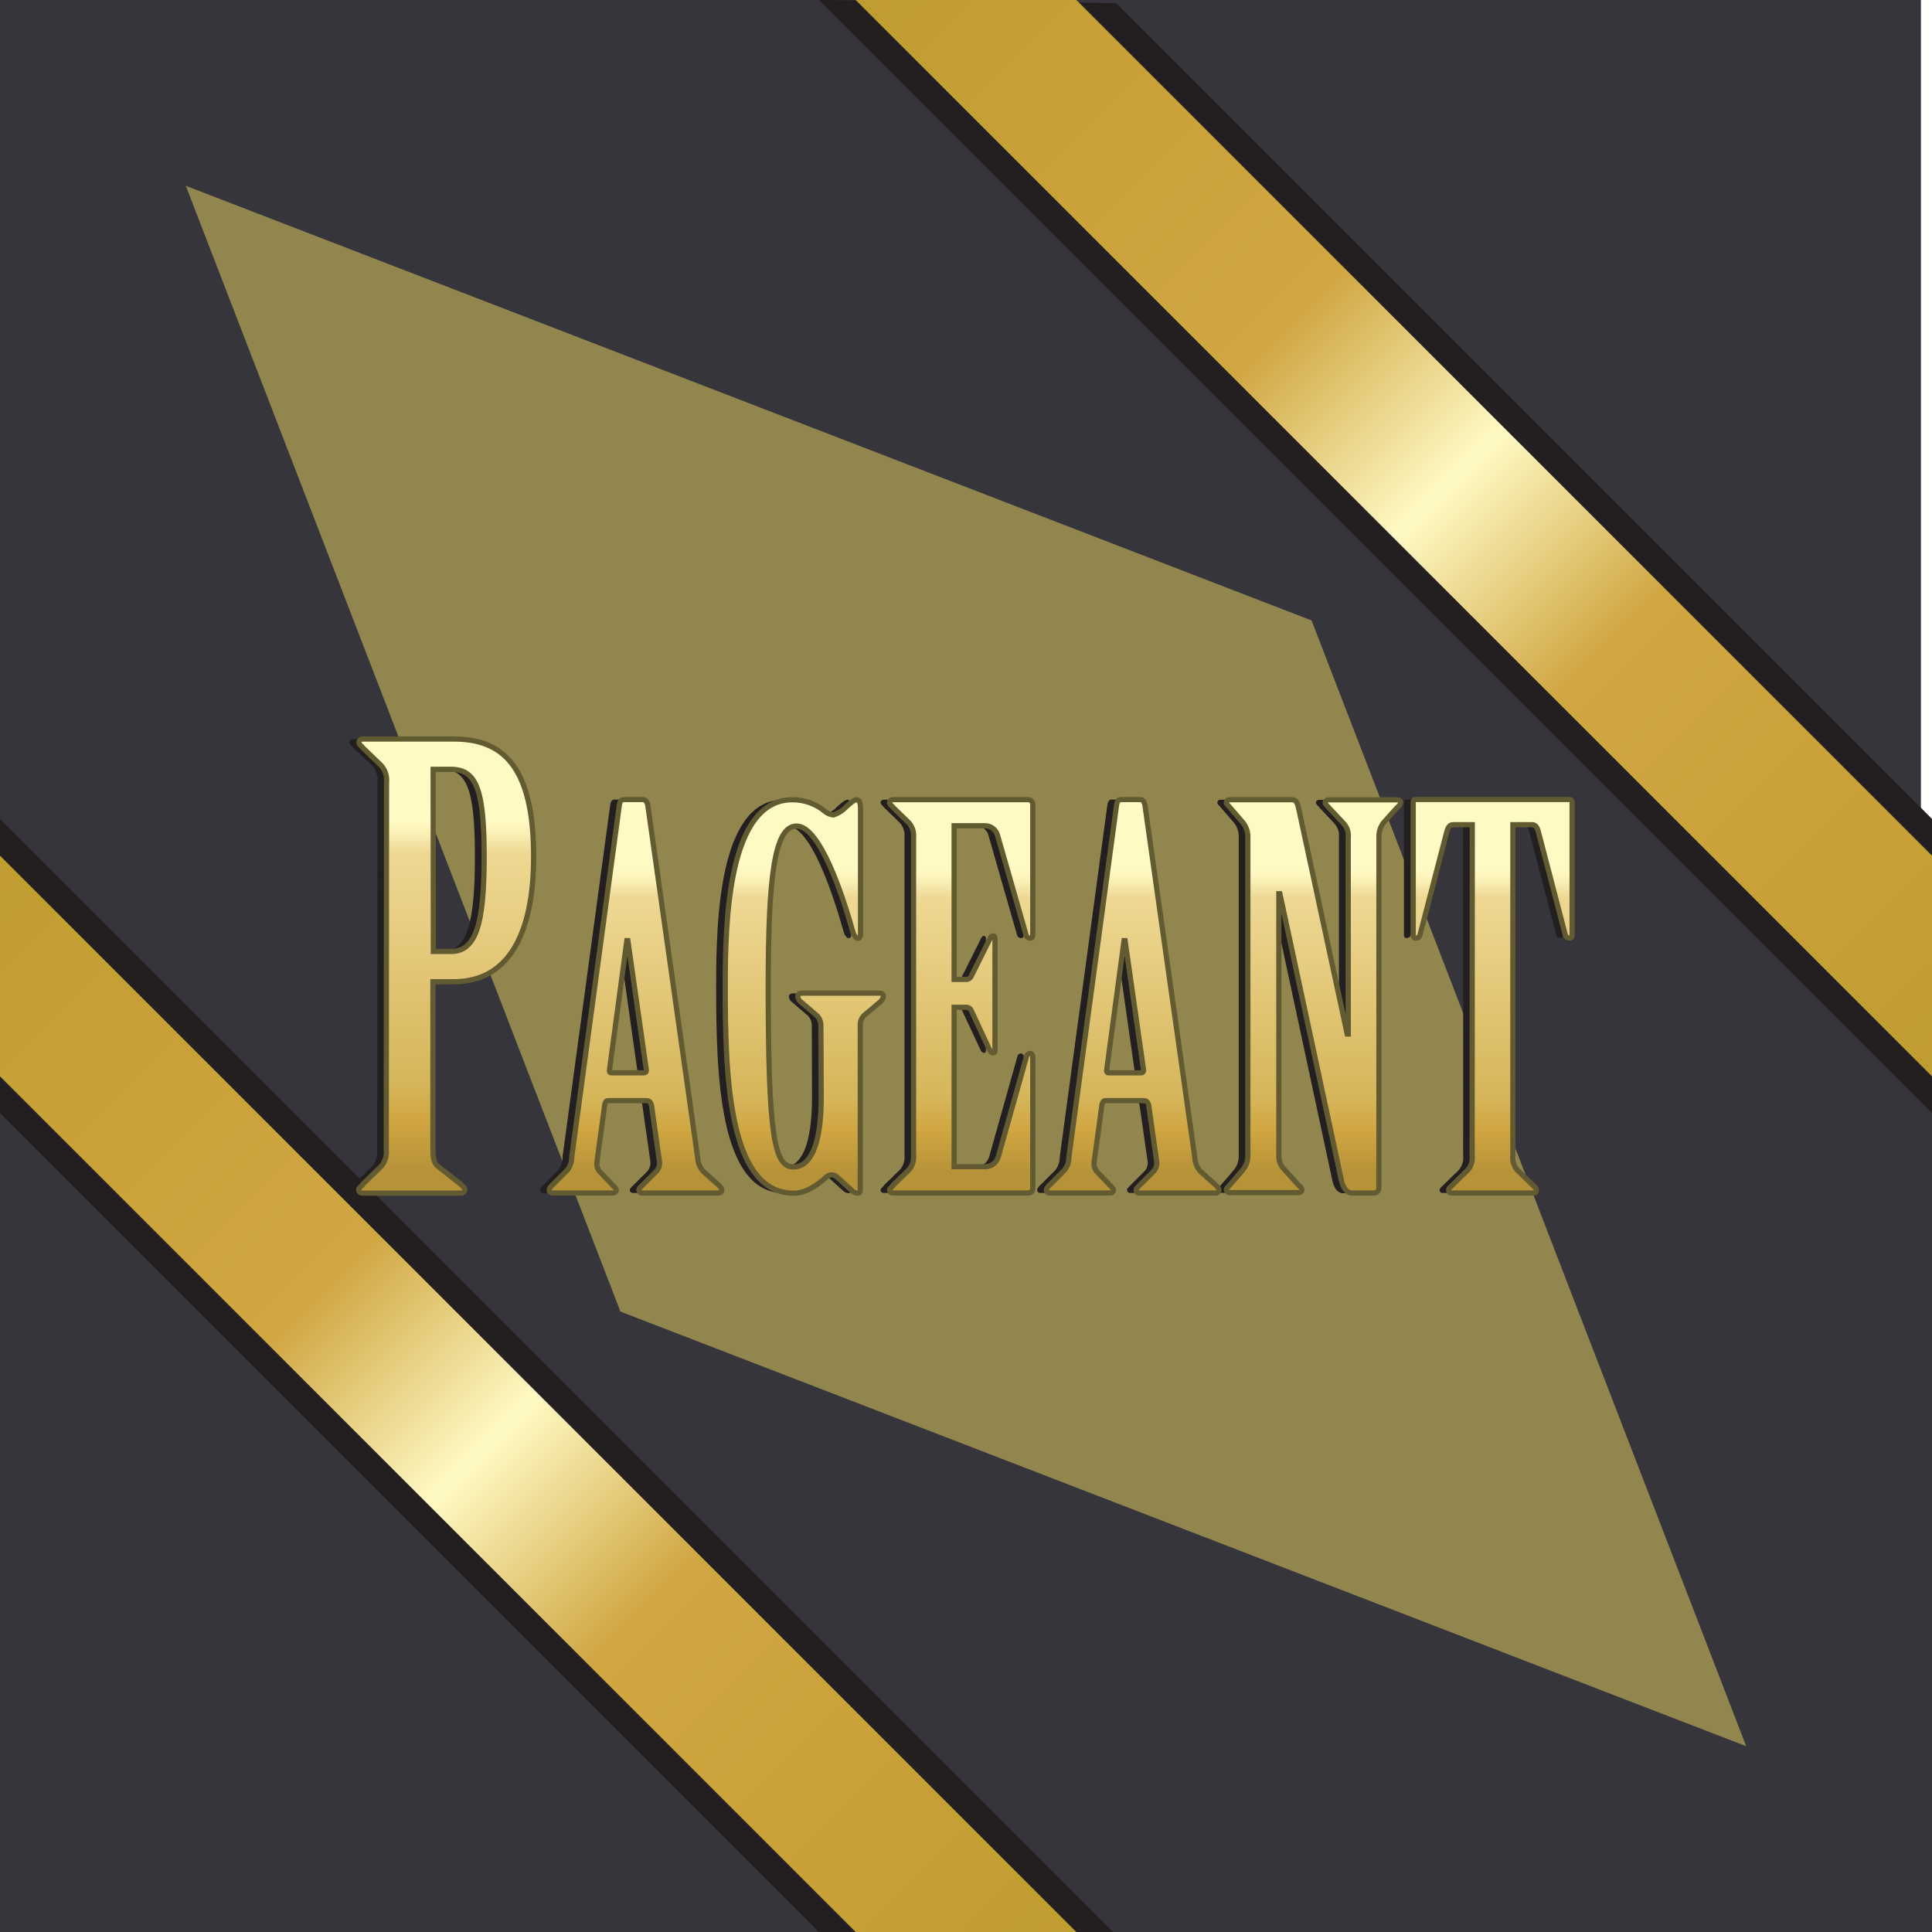
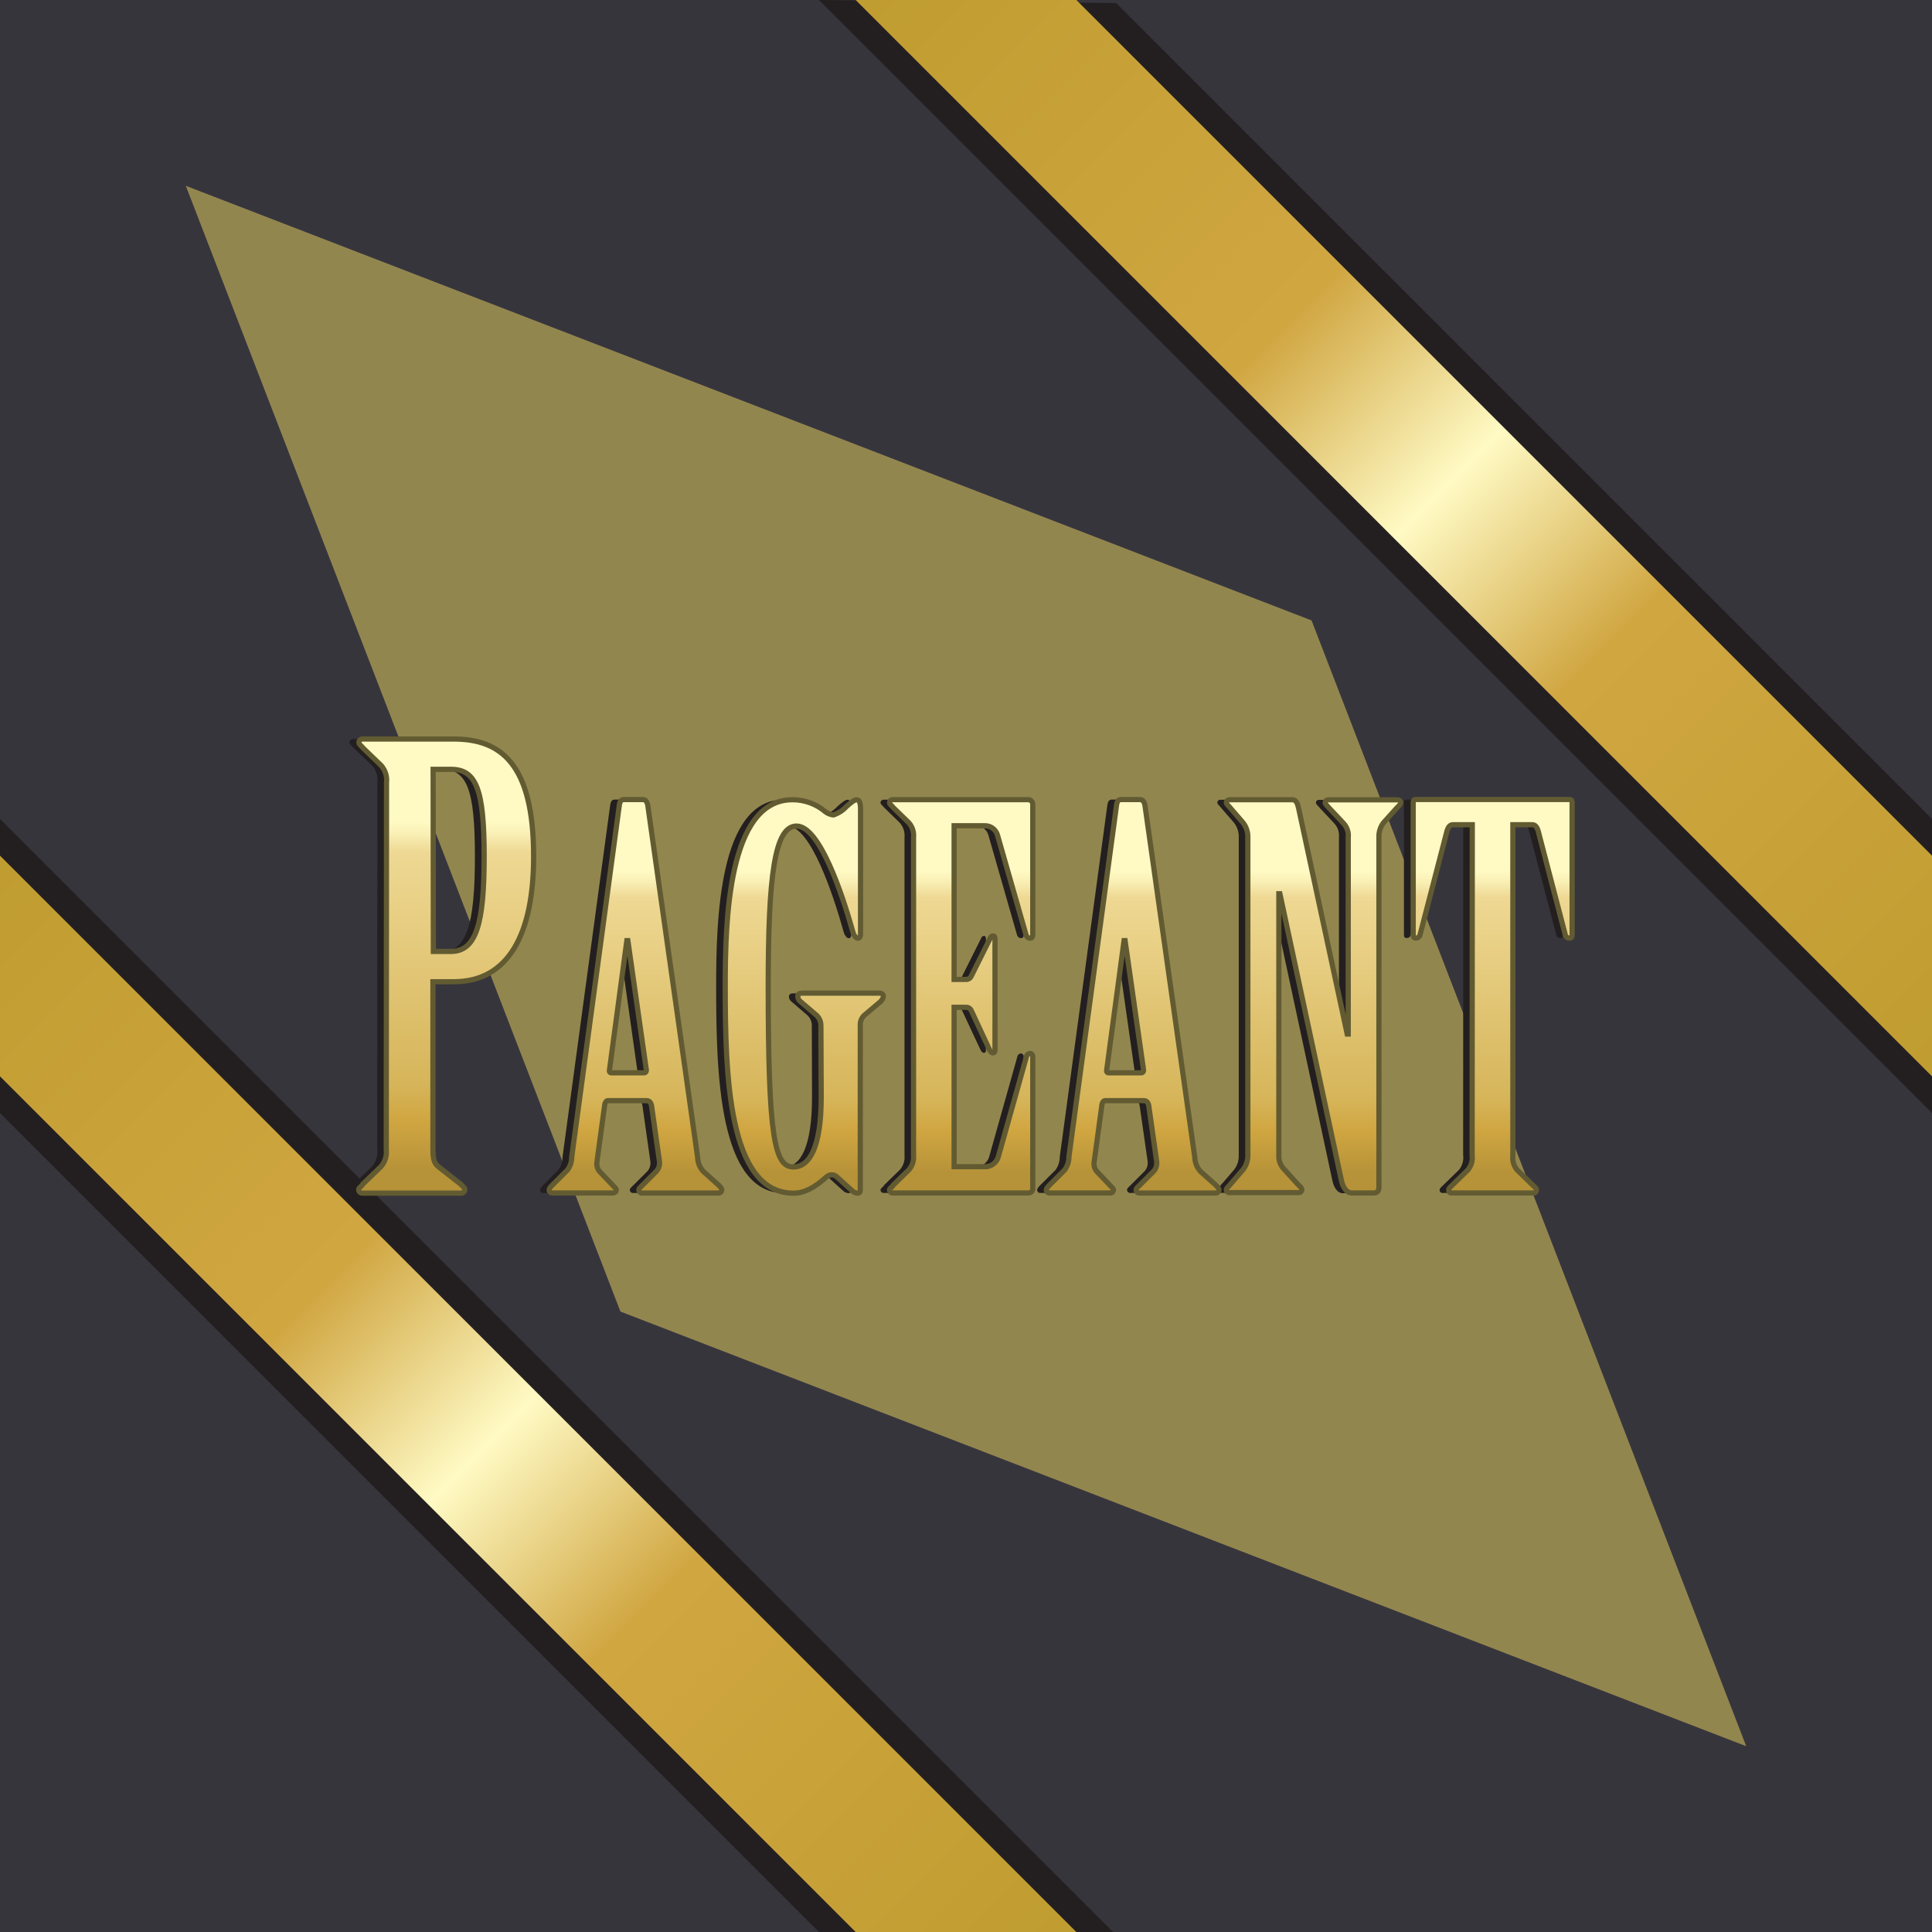
<svg xmlns="http://www.w3.org/2000/svg" xmlns:xlink="http://www.w3.org/1999/xlink" viewBox="0 0 371.43 371.43">
  <defs>
    <style>.cls-1{fill:#37353c;}.cls-2{fill:#92864f;}.cls-3{fill:#231f20;}.cls-4{fill:url(#linear-gradient);}.cls-5{fill:url(#linear-gradient-2);}.cls-6{fill:url(#New_Gradient_Swatch_copy_2);}.cls-7{fill:url(#New_Gradient_Swatch_copy_2-2);}.cls-8{fill:url(#New_Gradient_Swatch_copy_2-3);}.cls-9{fill:url(#New_Gradient_Swatch_copy_2-4);}.cls-10{fill:url(#New_Gradient_Swatch_copy_2-5);}.cls-11{fill:url(#New_Gradient_Swatch_copy_2-6);}.cls-12{fill:url(#New_Gradient_Swatch_copy_2-7);}.cls-13{fill:none;stroke:#625b32;stroke-miterlimit:10;}</style>
    <linearGradient id="linear-gradient" x1="2241.9" y1="2549.57" x2="2448.82" y2="2342.64" gradientTransform="translate(-2353.25 2623.93) rotate(-90)" gradientUnits="userSpaceOnUse">
      <stop offset="0" stop-color="#c09d30" />
      <stop offset="0.35" stop-color="#d0a641" />
      <stop offset="0.5" stop-color="#fffac4" />
      <stop offset="0.65" stop-color="#d0a641" />
      <stop offset="1" stop-color="#c09d30" />
    </linearGradient>
    <linearGradient id="linear-gradient-2" x1="2427.61" y1="2735.29" x2="2634.54" y2="2528.36" xlink:href="#linear-gradient" />
    <linearGradient id="New_Gradient_Swatch_copy_2" x1="85.77" y1="142.08" x2="85.77" y2="229.35" gradientUnits="userSpaceOnUse">
      <stop offset="0.18" stop-color="#fffac4" />
      <stop offset="0.21" stop-color="#f9efb4" />
      <stop offset="0.25" stop-color="#eed893" />
      <stop offset="0.76" stop-color="#d6b55a" />
      <stop offset="0.84" stop-color="#d0a641" />
      <stop offset="0.95" stop-color="#b69238" />
    </linearGradient>
    <linearGradient id="New_Gradient_Swatch_copy_2-2" x1="122.17" y1="153.71" x2="122.17" y2="229.35" xlink:href="#New_Gradient_Swatch_copy_2" />
    <linearGradient id="New_Gradient_Swatch_copy_2-3" x1="154.59" y1="153.71" x2="154.59" y2="229.35" xlink:href="#New_Gradient_Swatch_copy_2" />
    <linearGradient id="New_Gradient_Swatch_copy_2-4" x1="184.79" y1="153.71" x2="184.79" y2="229.35" xlink:href="#New_Gradient_Swatch_copy_2" />
    <linearGradient id="New_Gradient_Swatch_copy_2-5" x1="217.76" y1="153.71" x2="217.76" y2="229.35" xlink:href="#New_Gradient_Swatch_copy_2" />
    <linearGradient id="New_Gradient_Swatch_copy_2-6" x1="252.5" y1="153.71" x2="252.5" y2="229.35" xlink:href="#New_Gradient_Swatch_copy_2" />
    <linearGradient id="New_Gradient_Swatch_copy_2-7" x1="286.94" y1="153.71" x2="286.94" y2="229.35" xlink:href="#New_Gradient_Swatch_copy_2" />
  </defs>
  <g id="Pageant">
-     <rect class="cls-1" x="-2.13" width="371.43" height="371.43" />
+     <rect class="cls-1" width="371.43" height="371.43" />
    <g id="Pageant-2" data-name="Pageant">
      <polygon class="cls-1" points="0 164.5 0 0 164.5 0 371.43 206.93 371.43 371.43 206.93 371.43 0 164.5" />
      <polygon class="cls-2" points="35.72 35.72 252.15 119.28 335.71 335.71 119.28 252.15 35.72 35.72" />
      <polygon class="cls-3" points="0 214 157.43 371.43 214 371.43 0 157.43 0 214" />
      <polygon class="cls-3" points="371.43 157.43 214.59 0.59 157.43 0 371.43 214 371.43 157.43" />
      <polygon class="cls-4" points="0 206.93 164.5 371.43 206.93 371.43 0 164.5 0 206.93" />
      <polygon class="cls-5" points="371.43 164.5 206.93 0 164.5 0 371.43 206.93 371.43 164.5" />
    </g>
    <path class="cls-3" d="M72.57,150.46a4.3,4.3,0,0,0-1-3.26L68,143.83c-.23-.35-.82-.7-.82-1.05a.68.68,0,0,1,.7-.7H85.48c9.08,0,15.36,4.77,15.36,22.58,0,15-4.89,24.08-15.36,24.08h-4V221c0,1.39.11,2.56,1,3.26l4.31,3.37c.35.35.81.7.81,1.05a.67.67,0,0,1-.7.7H67.91a.68.68,0,0,1-.7-.7c0-.35.59-.58.82-1.05l3.49-3.37a4.3,4.3,0,0,0,1-3.26Zm9,32.46H84.9c4.89,0,6.4-5.35,6.4-18.26s-1.51-16.76-6.4-16.76H81.53Z" />
    <path class="cls-3" d="M123.5,212.5c-.1-.5-.4-.9-.91-.9h-7.46c-.3,0-.5.3-.61.7L113,223.4a2.26,2.26,0,0,0,.51,1.81l2.21,2.32c.41.5,1,.91,1,1.21a.61.61,0,0,1-.7.61h-11.6a.59.59,0,0,1-.61-.61c0-.3.41-.71.71-1l2.82-2.82a4.15,4.15,0,0,0,.81-2.52l9.18-67.77c.1-.5.3-.91.8-.91h3.74c.5,0,.8.51.9,1.11l9.58,67.67a4.18,4.18,0,0,0,1.11,2.72l2.93,2.62c.3.31.6.61.6.91a.61.61,0,0,1-.7.61H121.79c-.51,0-.71-.31-.71-.61s.4-.6.71-.91l2.72-2.72a2.45,2.45,0,0,0,.5-2Zm-1.41-6.25c.3,0,.5-.3.4-.7L119,180.84h-.2l-3.33,24.81c-.1.4.1.6.3.6Z" />
    <path class="cls-3" d="M156.07,197.18A2.66,2.66,0,0,0,155,195l-2.82-2.42a1.23,1.23,0,0,1-.51-1c0-.4.31-.61.81-.61h14.93c.4,0,.7.21.7.61s-.2.6-.5,1L164.64,195a2.49,2.49,0,0,0-1,2.22v31.66a.48.48,0,0,1-.5.51,1.56,1.56,0,0,1-1-.41l-3-2.72a1.47,1.47,0,0,0-1-.4,1.64,1.64,0,0,0-1,.4c-2.12,1.92-4.13,3.13-6.35,3.13-12.61,0-13.11-23-13.11-39.84,0-12.4.5-35.8,12.9-35.8a9.75,9.75,0,0,1,6.36,2.32,3.12,3.12,0,0,0,1.51.61,5.89,5.89,0,0,0,2.52-1.62c.91-.8,1.51-1.31,2-1.31s.7.71.7,1.72v24.2c0,.4-.2.71-.5.71s-.71-.41-.91-1c-2.12-7.57-6.45-20.57-10.89-20.57-4.23,0-5.44,9.58-5.44,30.85,0,29,1.21,34.69,4.84,34.69,3.12,0,5.34-3.83,5.34-13.41Z" />
    <path class="cls-3" d="M181.68,188.3h2.22a1.09,1.09,0,0,0,1.11-.7l3.53-7.06c.2-.41.3-.61.61-.61s.4.2.4.61v21.38c0,.3-.1.5-.4.5s-.51-.3-.71-.71L185,194.35a1.09,1.09,0,0,0-1.11-.7h-2.22V224.3h5.75a2.64,2.64,0,0,0,2.72-1.81l5.45-19.36a.73.73,0,0,1,.71-.61.56.56,0,0,1,.5.61v25.31a.83.83,0,0,1-.81.91H169.88a.58.58,0,0,1-.6-.61c0-.3.5-.5.7-.91l3-2.92a3.68,3.68,0,0,0,.91-2.83V161a3.67,3.67,0,0,0-.91-2.82l-3-2.92c-.2-.31-.7-.61-.7-.91a.58.58,0,0,1,.6-.61H196a.89.89,0,0,1,.81.91v25.11c0,.4-.2.61-.5.61a.86.86,0,0,1-.81-.71l-5.45-19a2.5,2.5,0,0,0-2.62-1.91h-5.75Z" />
    <path class="cls-3" d="M219.09,212.5c-.1-.5-.4-.9-.9-.9h-7.47c-.3,0-.5.3-.6.7l-1.51,11.1a2.3,2.3,0,0,0,.5,1.81l2.22,2.32c.4.5,1,.91,1,1.21s-.2.61-.71.61H200a.58.58,0,0,1-.6-.61c0-.3.4-.71.7-1l2.83-2.82a4.28,4.28,0,0,0,.81-2.52l9.17-67.77c.1-.5.3-.91.81-.91h3.73c.5,0,.81.51.91,1.11L228,222.49a4.13,4.13,0,0,0,1.11,2.72l2.92,2.62c.3.31.61.61.61.91a.62.62,0,0,1-.71.61H217.38a.62.62,0,0,1-.71-.61c0-.3.41-.6.71-.91l2.72-2.72a2.41,2.41,0,0,0,.51-2Zm-1.41-6.25c.3,0,.51-.3.4-.7l-3.52-24.71h-.21L211,205.65c-.11.4.1.6.3.6Z" />
    <path class="cls-3" d="M238.15,161a4.28,4.28,0,0,0-.91-2.82l-2.52-2.92c-.2-.31-.7-.61-.7-1a.57.57,0,0,1,.6-.51h12.1c.71,0,1,.71,1.21,1.72l9.28,43.36h.2V161a3.44,3.44,0,0,0-.91-2.72l-2.82-3c-.2-.31-.7-.61-.7-1a.57.57,0,0,1,.6-.51h13.31a.57.57,0,0,1,.61.51c0,.4-.41.7-.71,1l-2.52,2.92a4.28,4.28,0,0,0-.91,2.82v67.27c0,.7-.3,1.11-1,1.11h-4.23c-.91,0-1.72-1-2-2.53l-11.8-55h-.2v50.22a3.5,3.5,0,0,0,1,2.73l2.72,3c.3.31.71.61.71,1a.57.57,0,0,1-.61.51H234.62a.57.57,0,0,1-.6-.51c0-.4.5-.7.7-1l2.52-2.92a4.29,4.29,0,0,0,.91-2.83Z" />
    <path class="cls-3" d="M281.31,158.55h-3.73c-.61,0-.91.51-1.11,1.11l-5.24,20.07a.79.79,0,0,1-.81.61c-.4,0-.51-.21-.51-.71V154.12a.47.47,0,0,1,.51-.41H300a.46.46,0,0,1,.5.41v25.51c0,.5-.1.71-.5.71a.77.77,0,0,1-.81-.61l-5.25-20.07c-.2-.6-.5-1.11-1.1-1.11h-3.74v63.53a3.65,3.65,0,0,0,.81,2.83l3,2.92c.3.31.7.61.7.91a.53.53,0,0,1-.6.61H277.38a.54.54,0,0,1-.61-.61c0-.3.41-.6.71-.91l3-2.92a3.65,3.65,0,0,0,.81-2.83Z" />
    <path class="cls-6" d="M74.31,150.46a4.26,4.26,0,0,0-1-3.26l-3.49-3.37c-.23-.35-.81-.7-.81-1.05a.67.67,0,0,1,.7-.7H87.23c9.07,0,15.36,4.77,15.36,22.58,0,15-4.89,24.08-15.36,24.08h-4V221c0,1.39.12,2.56,1,3.26l4.3,3.37c.35.35.82.7.82,1.05a.68.68,0,0,1-.7.7H69.66a.67.67,0,0,1-.7-.7c0-.35.58-.58.81-1.05l3.49-3.37a4.26,4.26,0,0,0,1-3.26Zm9,32.46h3.37c4.89,0,6.4-5.35,6.4-18.26s-1.51-16.76-6.4-16.76H83.27Z" />
    <path class="cls-7" d="M125.25,212.5c-.11-.5-.41-.9-.91-.9h-7.47c-.3,0-.5.3-.6.7l-1.51,11.1a2.3,2.3,0,0,0,.5,1.81l2.22,2.32c.4.5,1,.91,1,1.21s-.2.61-.71.61H106.19a.59.59,0,0,1-.61-.61c0-.3.4-.71.71-1l2.82-2.82a4.21,4.21,0,0,0,.81-2.52l9.17-67.77c.1-.5.31-.91.81-.91h3.73c.51,0,.81.51.91,1.11l9.58,67.67a4.13,4.13,0,0,0,1.11,2.72l2.92,2.62c.31.31.61.61.61.91s-.2.61-.71.61H123.53a.62.62,0,0,1-.71-.61c0-.3.41-.6.71-.91l2.72-2.72a2.41,2.41,0,0,0,.51-2Zm-1.42-6.25c.31,0,.51-.3.41-.7l-3.53-24.71h-.2l-3.33,24.81c-.1.4.1.6.3.6Z" />
    <path class="cls-8" d="M157.82,197.18a2.69,2.69,0,0,0-1.11-2.22l-2.83-2.42a1.25,1.25,0,0,1-.5-1c0-.4.3-.61.81-.61h14.92c.4,0,.71.21.71.61s-.21.6-.51,1L166.39,195a2.47,2.47,0,0,0-1,2.22v31.66a.48.48,0,0,1-.5.51,1.54,1.54,0,0,1-1-.41l-3-2.72a1.44,1.44,0,0,0-1-.4,1.66,1.66,0,0,0-1,.4c-2.11,1.92-4.13,3.13-6.35,3.13-12.6,0-13.11-23-13.11-39.84,0-12.4.51-35.8,12.91-35.8a9.72,9.72,0,0,1,6.35,2.32,3.15,3.15,0,0,0,1.52.61,5.89,5.89,0,0,0,2.52-1.62c.9-.8,1.51-1.31,2-1.31s.71.71.71,1.72v24.2c0,.4-.2.71-.5.71s-.71-.41-.91-1c-2.12-7.57-6.46-20.57-10.89-20.57-4.24,0-5.45,9.58-5.45,30.85,0,29,1.21,34.69,4.84,34.69,3.13,0,5.35-3.83,5.35-13.41Z" />
    <path class="cls-9" d="M183.43,188.3h2.22a1.1,1.1,0,0,0,1.11-.7l3.52-7.06c.21-.41.31-.61.61-.61s.4.2.4.61v21.38c0,.3-.1.5-.4.5s-.5-.3-.71-.71l-3.42-7.36a1.1,1.1,0,0,0-1.11-.7h-2.22V224.3h5.75a2.64,2.64,0,0,0,2.72-1.81l5.44-19.36a.74.74,0,0,1,.71-.61.56.56,0,0,1,.5.61v25.31a.83.83,0,0,1-.8.91H171.63a.59.59,0,0,1-.61-.61c0-.3.51-.5.71-.91l3-2.92a3.72,3.72,0,0,0,.9-2.83V161a3.71,3.71,0,0,0-.9-2.82l-3-2.92c-.2-.31-.71-.61-.71-.91a.59.59,0,0,1,.61-.61h26.12a.89.89,0,0,1,.8.91v25.11c0,.4-.2.61-.5.61a.87.87,0,0,1-.81-.71l-5.44-19a2.5,2.5,0,0,0-2.62-1.91h-5.75Z" />
    <path class="cls-10" d="M220.84,212.5c-.1-.5-.4-.9-.91-.9h-7.46c-.3,0-.51.3-.61.7l-1.51,11.1a2.26,2.26,0,0,0,.51,1.81l2.21,2.32c.41.5,1,.91,1,1.21a.61.61,0,0,1-.7.61h-11.6a.59.59,0,0,1-.61-.61c0-.3.41-.71.71-1l2.82-2.82a4.15,4.15,0,0,0,.81-2.52l9.18-67.77c.1-.5.3-.91.8-.91h3.74c.5,0,.8.51.9,1.11l9.58,67.67a4.18,4.18,0,0,0,1.11,2.72l2.93,2.62c.3.31.6.61.6.91a.61.61,0,0,1-.7.61H219.12a.61.61,0,0,1-.7-.61c0-.3.4-.6.7-.91l2.73-2.72a2.45,2.45,0,0,0,.5-2Zm-1.41-6.25c.3,0,.5-.3.4-.7l-3.53-24.71h-.2l-3.33,24.81c-.1.4.1.6.3.6Z" />
    <path class="cls-11" d="M239.9,161a4.34,4.34,0,0,0-.91-2.82l-2.52-2.92c-.2-.31-.71-.61-.71-1a.57.57,0,0,1,.61-.51h12.1c.7,0,1,.71,1.21,1.72L259,198.79h.2V161a3.44,3.44,0,0,0-.91-2.72l-2.82-3c-.21-.31-.71-.61-.71-1a.57.57,0,0,1,.61-.51h13.31a.57.57,0,0,1,.6.51c0,.4-.4.7-.7,1L266,158.15a4.33,4.33,0,0,0-.9,2.82v67.27c0,.7-.3,1.11-1,1.11h-4.24c-.9,0-1.71-1-2-2.53l-11.8-55h-.2v50.22a3.53,3.53,0,0,0,1,2.73l2.73,3c.3.31.7.61.7,1a.57.57,0,0,1-.6.51H236.37a.57.57,0,0,1-.61-.51c0-.4.51-.7.71-1l2.52-2.92a4.35,4.35,0,0,0,.91-2.83Z" />
    <path class="cls-12" d="M283.05,158.55h-3.73c-.6,0-.9.51-1.11,1.11L273,179.73a.77.77,0,0,1-.81.61c-.4,0-.5-.21-.5-.71V154.12a.46.46,0,0,1,.5-.41h29.55a.46.46,0,0,1,.5.41v25.51c0,.5-.1.71-.5.71a.78.78,0,0,1-.81-.61l-5.24-20.07c-.2-.6-.5-1.11-1.11-1.11h-3.73v63.53a3.65,3.65,0,0,0,.81,2.83l3,2.92c.3.31.71.61.71.91a.54.54,0,0,1-.61.61H279.12a.53.53,0,0,1-.6-.61c0-.3.4-.6.7-.91l3-2.92a3.68,3.68,0,0,0,.8-2.83Z" />
    <path class="cls-13" d="M74.31,150.46a4.26,4.26,0,0,0-1-3.26l-3.49-3.37c-.23-.35-.81-.7-.81-1.05a.67.67,0,0,1,.7-.7H87.23c9.07,0,15.36,4.77,15.36,22.58,0,15-4.89,24.08-15.36,24.08h-4V221c0,1.39.12,2.56,1,3.26l4.3,3.37c.35.35.82.7.82,1.05a.68.68,0,0,1-.7.7H69.66a.67.67,0,0,1-.7-.7c0-.35.58-.58.81-1.05l3.49-3.37a4.26,4.26,0,0,0,1-3.26Zm9,32.46h3.37c4.89,0,6.4-5.35,6.4-18.26s-1.51-16.76-6.4-16.76H83.27Z" />
    <path class="cls-13" d="M125.25,212.5c-.11-.5-.41-.9-.91-.9h-7.47c-.3,0-.5.3-.6.7l-1.51,11.1a2.3,2.3,0,0,0,.5,1.81l2.22,2.32c.4.5,1,.91,1,1.21s-.2.61-.71.61H106.19a.59.59,0,0,1-.61-.61c0-.3.4-.71.71-1l2.82-2.82a4.21,4.21,0,0,0,.81-2.52l9.17-67.77c.1-.5.31-.91.81-.91h3.73c.51,0,.81.51.91,1.11l9.58,67.67a4.13,4.13,0,0,0,1.11,2.72l2.92,2.62c.31.31.61.61.61.91s-.2.61-.71.61H123.53a.62.62,0,0,1-.71-.61c0-.3.41-.6.71-.91l2.72-2.72a2.41,2.41,0,0,0,.51-2Zm-1.42-6.25c.31,0,.51-.3.41-.7l-3.53-24.71h-.2l-3.33,24.81c-.1.4.1.6.3.6Z" />
    <path class="cls-13" d="M157.82,197.18a2.69,2.69,0,0,0-1.11-2.22l-2.83-2.42a1.25,1.25,0,0,1-.5-1c0-.4.3-.61.81-.61h14.92c.4,0,.71.21.71.61s-.21.6-.51,1L166.39,195a2.47,2.47,0,0,0-1,2.22v31.66a.48.48,0,0,1-.5.51,1.54,1.54,0,0,1-1-.41l-3-2.72a1.44,1.44,0,0,0-1-.4,1.66,1.66,0,0,0-1,.4c-2.11,1.92-4.13,3.13-6.35,3.13-12.6,0-13.11-23-13.11-39.84,0-12.4.51-35.8,12.91-35.8a9.72,9.72,0,0,1,6.35,2.32,3.15,3.15,0,0,0,1.52.61,5.89,5.89,0,0,0,2.52-1.62c.9-.8,1.51-1.31,2-1.31s.71.71.71,1.72v24.2c0,.4-.2.71-.5.71s-.71-.41-.91-1c-2.12-7.57-6.46-20.57-10.89-20.57-4.24,0-5.45,9.58-5.45,30.85,0,29,1.21,34.69,4.84,34.69,3.13,0,5.35-3.83,5.35-13.41Z" />
    <path class="cls-13" d="M183.43,188.3h2.22a1.1,1.1,0,0,0,1.11-.7l3.52-7.06c.21-.41.31-.61.61-.61s.4.2.4.61v21.38c0,.3-.1.5-.4.5s-.5-.3-.71-.71l-3.42-7.36a1.1,1.1,0,0,0-1.11-.7h-2.22V224.3h5.75a2.64,2.64,0,0,0,2.72-1.81l5.44-19.36a.74.74,0,0,1,.71-.61.56.56,0,0,1,.5.61v25.31a.83.83,0,0,1-.8.91H171.63a.59.59,0,0,1-.61-.61c0-.3.51-.5.71-.91l3-2.92a3.72,3.72,0,0,0,.9-2.83V161a3.71,3.71,0,0,0-.9-2.82l-3-2.92c-.2-.31-.71-.61-.71-.91a.59.59,0,0,1,.61-.61h26.12a.89.89,0,0,1,.8.91v25.11c0,.4-.2.61-.5.61a.87.87,0,0,1-.81-.71l-5.44-19a2.5,2.5,0,0,0-2.62-1.91h-5.75Z" />
    <path class="cls-13" d="M220.84,212.5c-.1-.5-.4-.9-.91-.9h-7.46c-.3,0-.51.3-.61.7l-1.51,11.1a2.26,2.26,0,0,0,.51,1.81l2.21,2.32c.41.5,1,.91,1,1.21a.61.61,0,0,1-.7.61h-11.6a.59.59,0,0,1-.61-.61c0-.3.41-.71.71-1l2.82-2.82a4.15,4.15,0,0,0,.81-2.52l9.18-67.77c.1-.5.3-.91.8-.91h3.74c.5,0,.8.51.9,1.11l9.58,67.67a4.18,4.18,0,0,0,1.11,2.72l2.93,2.62c.3.31.6.61.6.91a.61.61,0,0,1-.7.61H219.12a.61.61,0,0,1-.7-.61c0-.3.4-.6.7-.91l2.73-2.72a2.45,2.45,0,0,0,.5-2Zm-1.41-6.25c.3,0,.5-.3.4-.7l-3.53-24.71h-.2l-3.33,24.81c-.1.4.1.6.3.6Z" />
    <path class="cls-13" d="M239.9,161a4.34,4.34,0,0,0-.91-2.82l-2.52-2.92c-.2-.31-.71-.61-.71-1a.57.57,0,0,1,.61-.51h12.1c.7,0,1,.71,1.21,1.72L259,198.79h.2V161a3.44,3.44,0,0,0-.91-2.72l-2.82-3c-.21-.31-.71-.61-.71-1a.57.57,0,0,1,.61-.51h13.31a.57.57,0,0,1,.6.51c0,.4-.4.7-.7,1L266,158.15a4.33,4.33,0,0,0-.9,2.82v67.27c0,.7-.3,1.11-1,1.11h-4.24c-.9,0-1.71-1-2-2.53l-11.8-55h-.2v50.22a3.53,3.53,0,0,0,1,2.73l2.73,3c.3.31.7.61.7,1a.57.57,0,0,1-.6.51H236.37a.57.57,0,0,1-.61-.51c0-.4.51-.7.71-1l2.52-2.92a4.35,4.35,0,0,0,.91-2.83Z" />
    <path class="cls-13" d="M283.05,158.55h-3.73c-.6,0-.9.51-1.11,1.11L273,179.73a.77.77,0,0,1-.81.61c-.4,0-.5-.21-.5-.71V154.12a.46.46,0,0,1,.5-.41h29.55a.46.46,0,0,1,.5.41v25.51c0,.5-.1.71-.5.71a.78.78,0,0,1-.81-.61l-5.24-20.07c-.2-.6-.5-1.11-1.11-1.11h-3.73v63.53a3.65,3.65,0,0,0,.81,2.83l3,2.92c.3.31.71.61.71.91a.54.54,0,0,1-.61.61H279.12a.53.53,0,0,1-.6-.61c0-.3.4-.6.7-.91l3-2.92a3.68,3.68,0,0,0,.8-2.83Z" />
  </g>
</svg>
